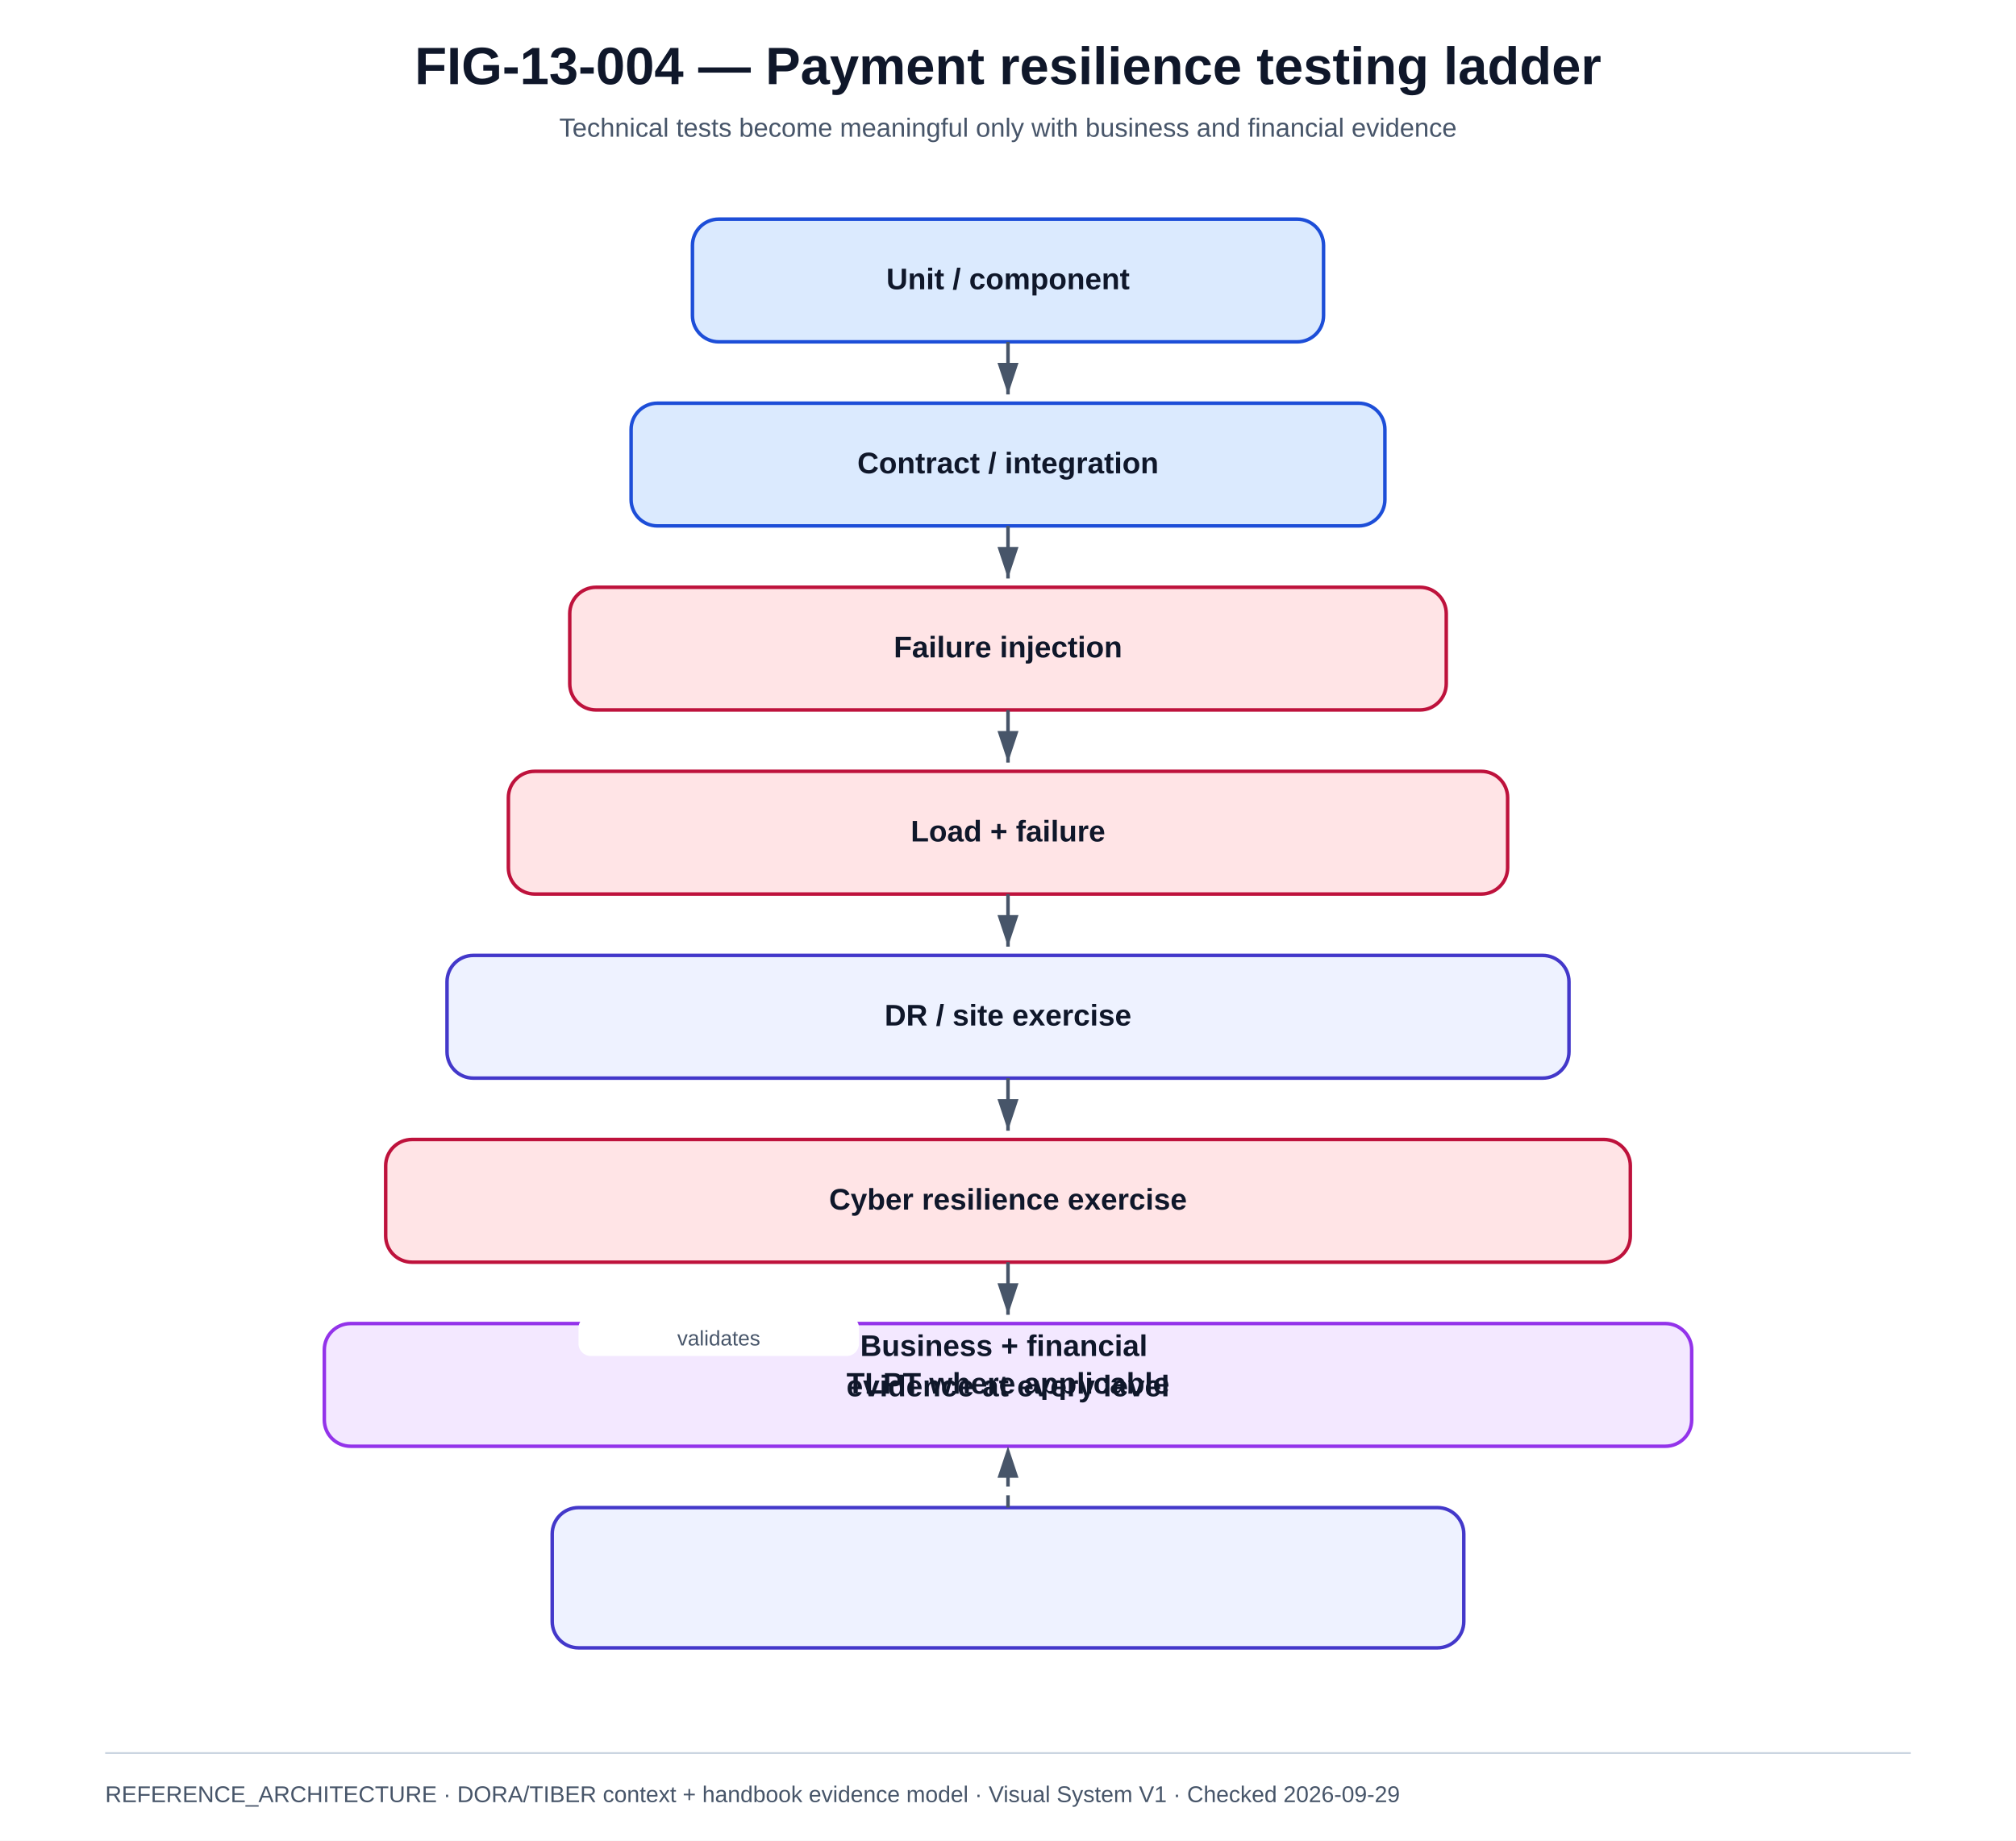
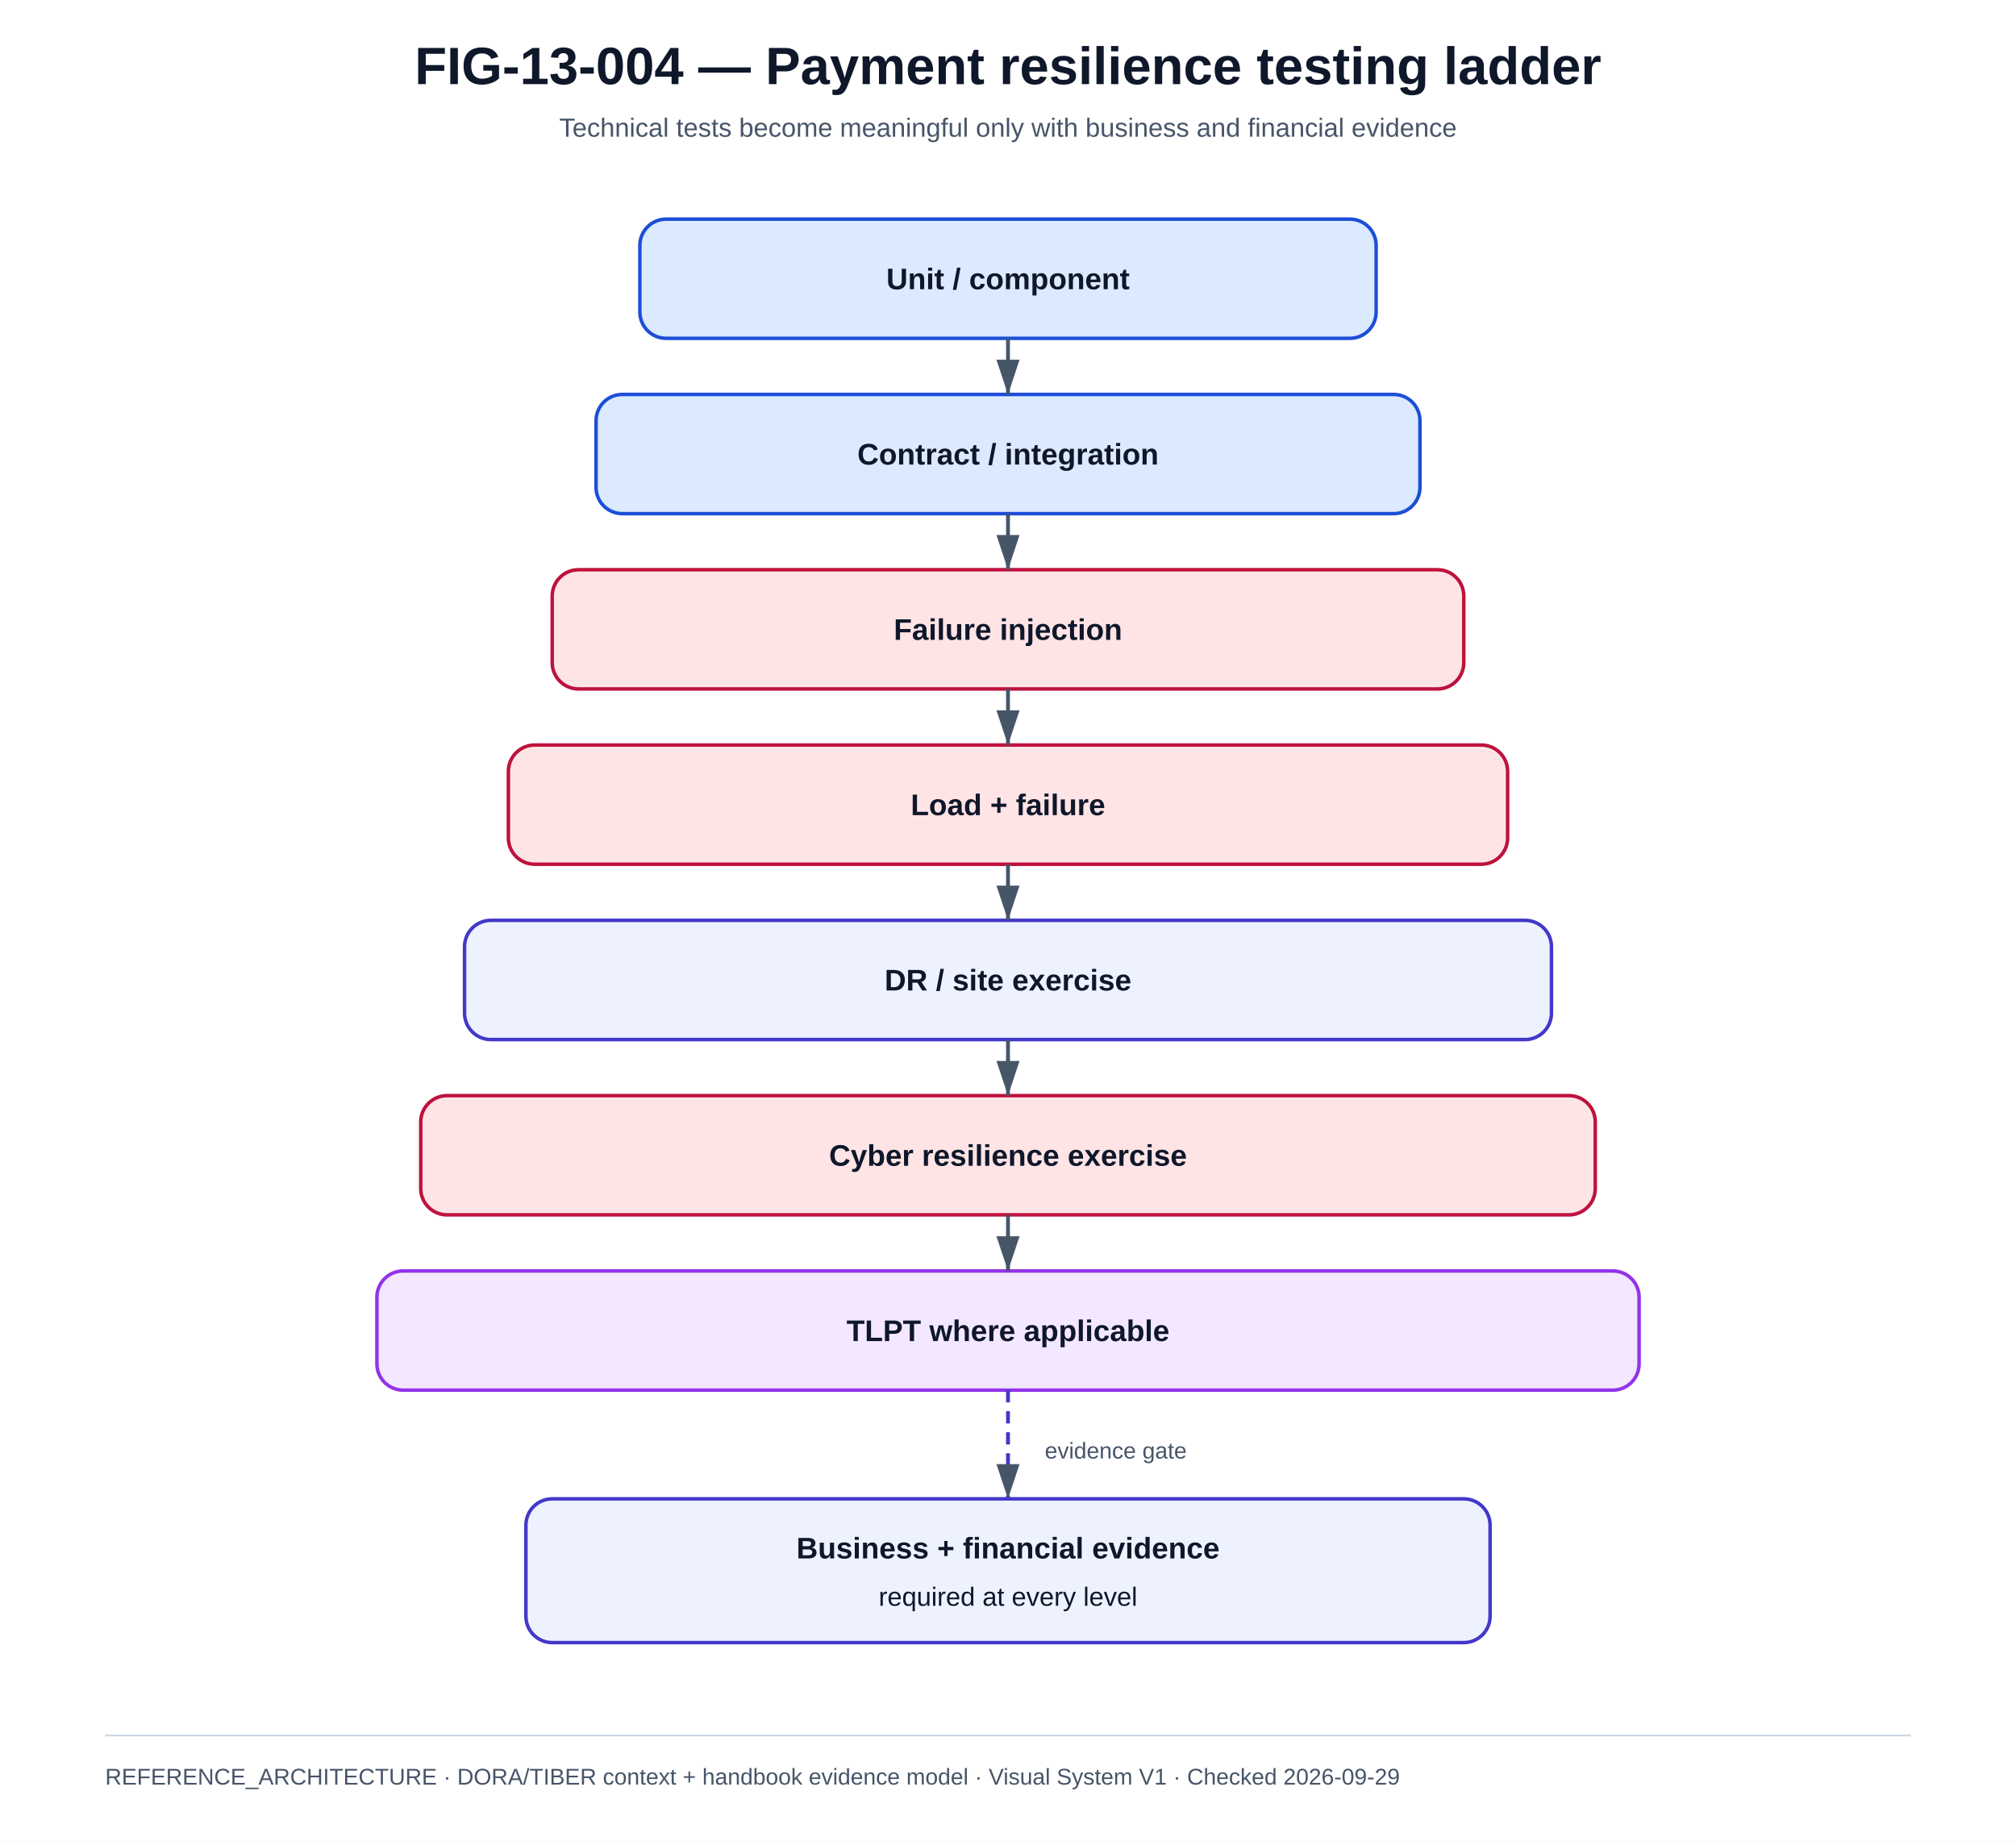
<svg xmlns="http://www.w3.org/2000/svg" width="1150" height="1050" viewBox="0 0 1150 1050">
  <defs>
    <marker id="a" markerWidth="10" markerHeight="10" refX="9" refY="3" orient="auto">
      <path d="M0,0 L0,6 L9,3 z" fill="#475569" />
    </marker>
  </defs>
-   <rect width="100%" height="100%" fill="white" />
+   <rect width="100%" height="100%" fill="#FFFFFF" />
  <text x="575" y="48" text-anchor="middle" font-family="Arial" font-size="30" font-weight="700" fill="#0F172A">FIG-13-004 — Payment resilience testing ladder</text>
  <text x="575" y="78" text-anchor="middle" font-family="Arial" font-size="15" fill="#475569">Technical tests become meaningful only with business and financial evidence</text>
-   <rect x="395" y="125" width="360" height="70" rx="15" fill="#DBEAFE" stroke="#1D4ED8" stroke-width="2" />
-   <text x="575" y="165" text-anchor="middle" font-family="Arial" font-size="17" font-weight="600" fill="#0F172A">
-     <tspan x="575" dy="0">Unit / component</tspan>
-   </text>
-   <line x1="575" y1="195" x2="575" y2="225" stroke="#475569" stroke-width="2" marker-end="url(#a)" />
-   <rect x="360" y="230" width="430" height="70" rx="15" fill="#DBEAFE" stroke="#1D4ED8" stroke-width="2" />
-   <text x="575" y="270" text-anchor="middle" font-family="Arial" font-size="17" font-weight="600" fill="#0F172A">
-     <tspan x="575" dy="0">Contract / integration</tspan>
-   </text>
-   <line x1="575" y1="300" x2="575" y2="330" stroke="#475569" stroke-width="2" marker-end="url(#a)" />
-   <rect x="325" y="335" width="500" height="70" rx="15" fill="#FFE4E6" stroke="#BE123C" stroke-width="2" />
-   <text x="575" y="375" text-anchor="middle" font-family="Arial" font-size="17" font-weight="600" fill="#0F172A">
-     <tspan x="575" dy="0">Failure injection</tspan>
-   </text>
-   <line x1="575" y1="405" x2="575" y2="435" stroke="#475569" stroke-width="2" marker-end="url(#a)" />
-   <rect x="290" y="440" width="570" height="70" rx="15" fill="#FFE4E6" stroke="#BE123C" stroke-width="2" />
-   <text x="575" y="480" text-anchor="middle" font-family="Arial" font-size="17" font-weight="600" fill="#0F172A">
-     <tspan x="575" dy="0">Load + failure</tspan>
-   </text>
-   <line x1="575" y1="510" x2="575" y2="540" stroke="#475569" stroke-width="2" marker-end="url(#a)" />
-   <rect x="255" y="545" width="640" height="70" rx="15" fill="#EEF2FF" stroke="#4338CA" stroke-width="2" />
-   <text x="575" y="585" text-anchor="middle" font-family="Arial" font-size="17" font-weight="600" fill="#0F172A">
-     <tspan x="575" dy="0">DR / site exercise</tspan>
-   </text>
-   <line x1="575" y1="615" x2="575" y2="645" stroke="#475569" stroke-width="2" marker-end="url(#a)" />
-   <rect x="220" y="650" width="710" height="70" rx="15" fill="#FFE4E6" stroke="#BE123C" stroke-width="2" />
-   <text x="575" y="690" text-anchor="middle" font-family="Arial" font-size="17" font-weight="600" fill="#0F172A">
-     <tspan x="575" dy="0">Cyber resilience exercise</tspan>
-   </text>
-   <line x1="575" y1="720" x2="575" y2="750" stroke="#475569" stroke-width="2" marker-end="url(#a)" />
-   <rect x="185" y="755" width="780" height="70" rx="15" fill="#F3E8FF" stroke="#9333EA" stroke-width="2" />
-   <text x="575" y="795" text-anchor="middle" font-family="Arial" font-size="17" font-weight="600" fill="#0F172A">
-     <tspan x="575" dy="0">TLPT where applicable</tspan>
-   </text>
-   <rect x="315" y="860" width="520" height="80" rx="15" fill="#EEF2FF" stroke="#4338CA" stroke-width="2" />
-   <text x="210" y="773.5" text-anchor="middle" font-family="Arial" font-size="17" font-weight="600" fill="#0F172A">
-     <tspan x="575" dy="0">Business + financial</tspan>
-     <tspan x="575" dy="23">evidence at every level</tspan>
-   </text>
-   <line x1="575" y1="860" x2="575" y2="825" stroke="#475569" stroke-width="2" stroke-dasharray="7 5" marker-end="url(#a)" />
-   <rect x="330" y="750.5" width="160" height="23" rx="7" fill="white" />
-   <text x="410" y="767.5" text-anchor="middle" font-family="Arial" font-size="12" fill="#475569">validates</text>
-   <line x1="60" y1="1000" x2="1090" y2="1000" stroke="#CBD5E1" />
-   <text x="60" y="1028" font-family="Arial" font-size="13" fill="#475569">REFERENCE_ARCHITECTURE · DORA/TIBER context + handbook evidence model · Visual System V1 · Checked 2026-09-29</text>
+   <g font-family="Arial" font-size="17" font-weight="600" text-anchor="middle" fill="#0F172A">
+     <rect x="365" y="125" width="420" height="68" rx="15" fill="#DBEAFE" stroke="#1D4ED8" stroke-width="2" />
+     <text x="575" y="165">Unit / component</text>
+     <rect x="340" y="225" width="470" height="68" rx="15" fill="#DBEAFE" stroke="#1D4ED8" stroke-width="2" />
+     <text x="575" y="265">Contract / integration</text>
+     <rect x="315" y="325" width="520" height="68" rx="15" fill="#FFE4E6" stroke="#BE123C" stroke-width="2" />
+     <text x="575" y="365">Failure injection</text>
+     <rect x="290" y="425" width="570" height="68" rx="15" fill="#FFE4E6" stroke="#BE123C" stroke-width="2" />
+     <text x="575" y="465">Load + failure</text>
+     <rect x="265" y="525" width="620" height="68" rx="15" fill="#EEF2FF" stroke="#4338CA" stroke-width="2" />
+     <text x="575" y="565">DR / site exercise</text>
+     <rect x="240" y="625" width="670" height="68" rx="15" fill="#FFE4E6" stroke="#BE123C" stroke-width="2" />
+     <text x="575" y="665">Cyber resilience exercise</text>
+     <rect x="215" y="725" width="720" height="68" rx="15" fill="#F3E8FF" stroke="#9333EA" stroke-width="2" />
+     <text x="575" y="765">TLPT where applicable</text>
+     <rect x="300" y="855" width="550" height="82" rx="15" fill="#EEF2FF" stroke="#4338CA" stroke-width="2" />
+     <text x="575" y="889">Business + financial evidence</text>
+     <text x="575" y="916" font-size="15" font-weight="500">required at every level</text>
+   </g>
+   <g stroke="#475569" stroke-width="2.2" marker-end="url(#a)">
+     <line x1="575" y1="193" x2="575" y2="225" />
+     <line x1="575" y1="293" x2="575" y2="325" />
+     <line x1="575" y1="393" x2="575" y2="425" />
+     <line x1="575" y1="493" x2="575" y2="525" />
+     <line x1="575" y1="593" x2="575" y2="625" />
+     <line x1="575" y1="693" x2="575" y2="725" />
+   </g>
+   <line x1="575" y1="793" x2="575" y2="855" stroke="#4338CA" stroke-width="2.2" stroke-dasharray="7 5" marker-end="url(#a)" />
+   <text x="596" y="832" font-family="Arial" font-size="13" fill="#475569">evidence gate</text>
+   <line x1="60" y1="990" x2="1090" y2="990" stroke="#CBD5E1" />
+   <text x="60" y="1018" font-family="Arial" font-size="13" fill="#475569">REFERENCE_ARCHITECTURE · DORA/TIBER context + handbook evidence model · Visual System V1 · Checked 2026-09-29</text>
</svg>
